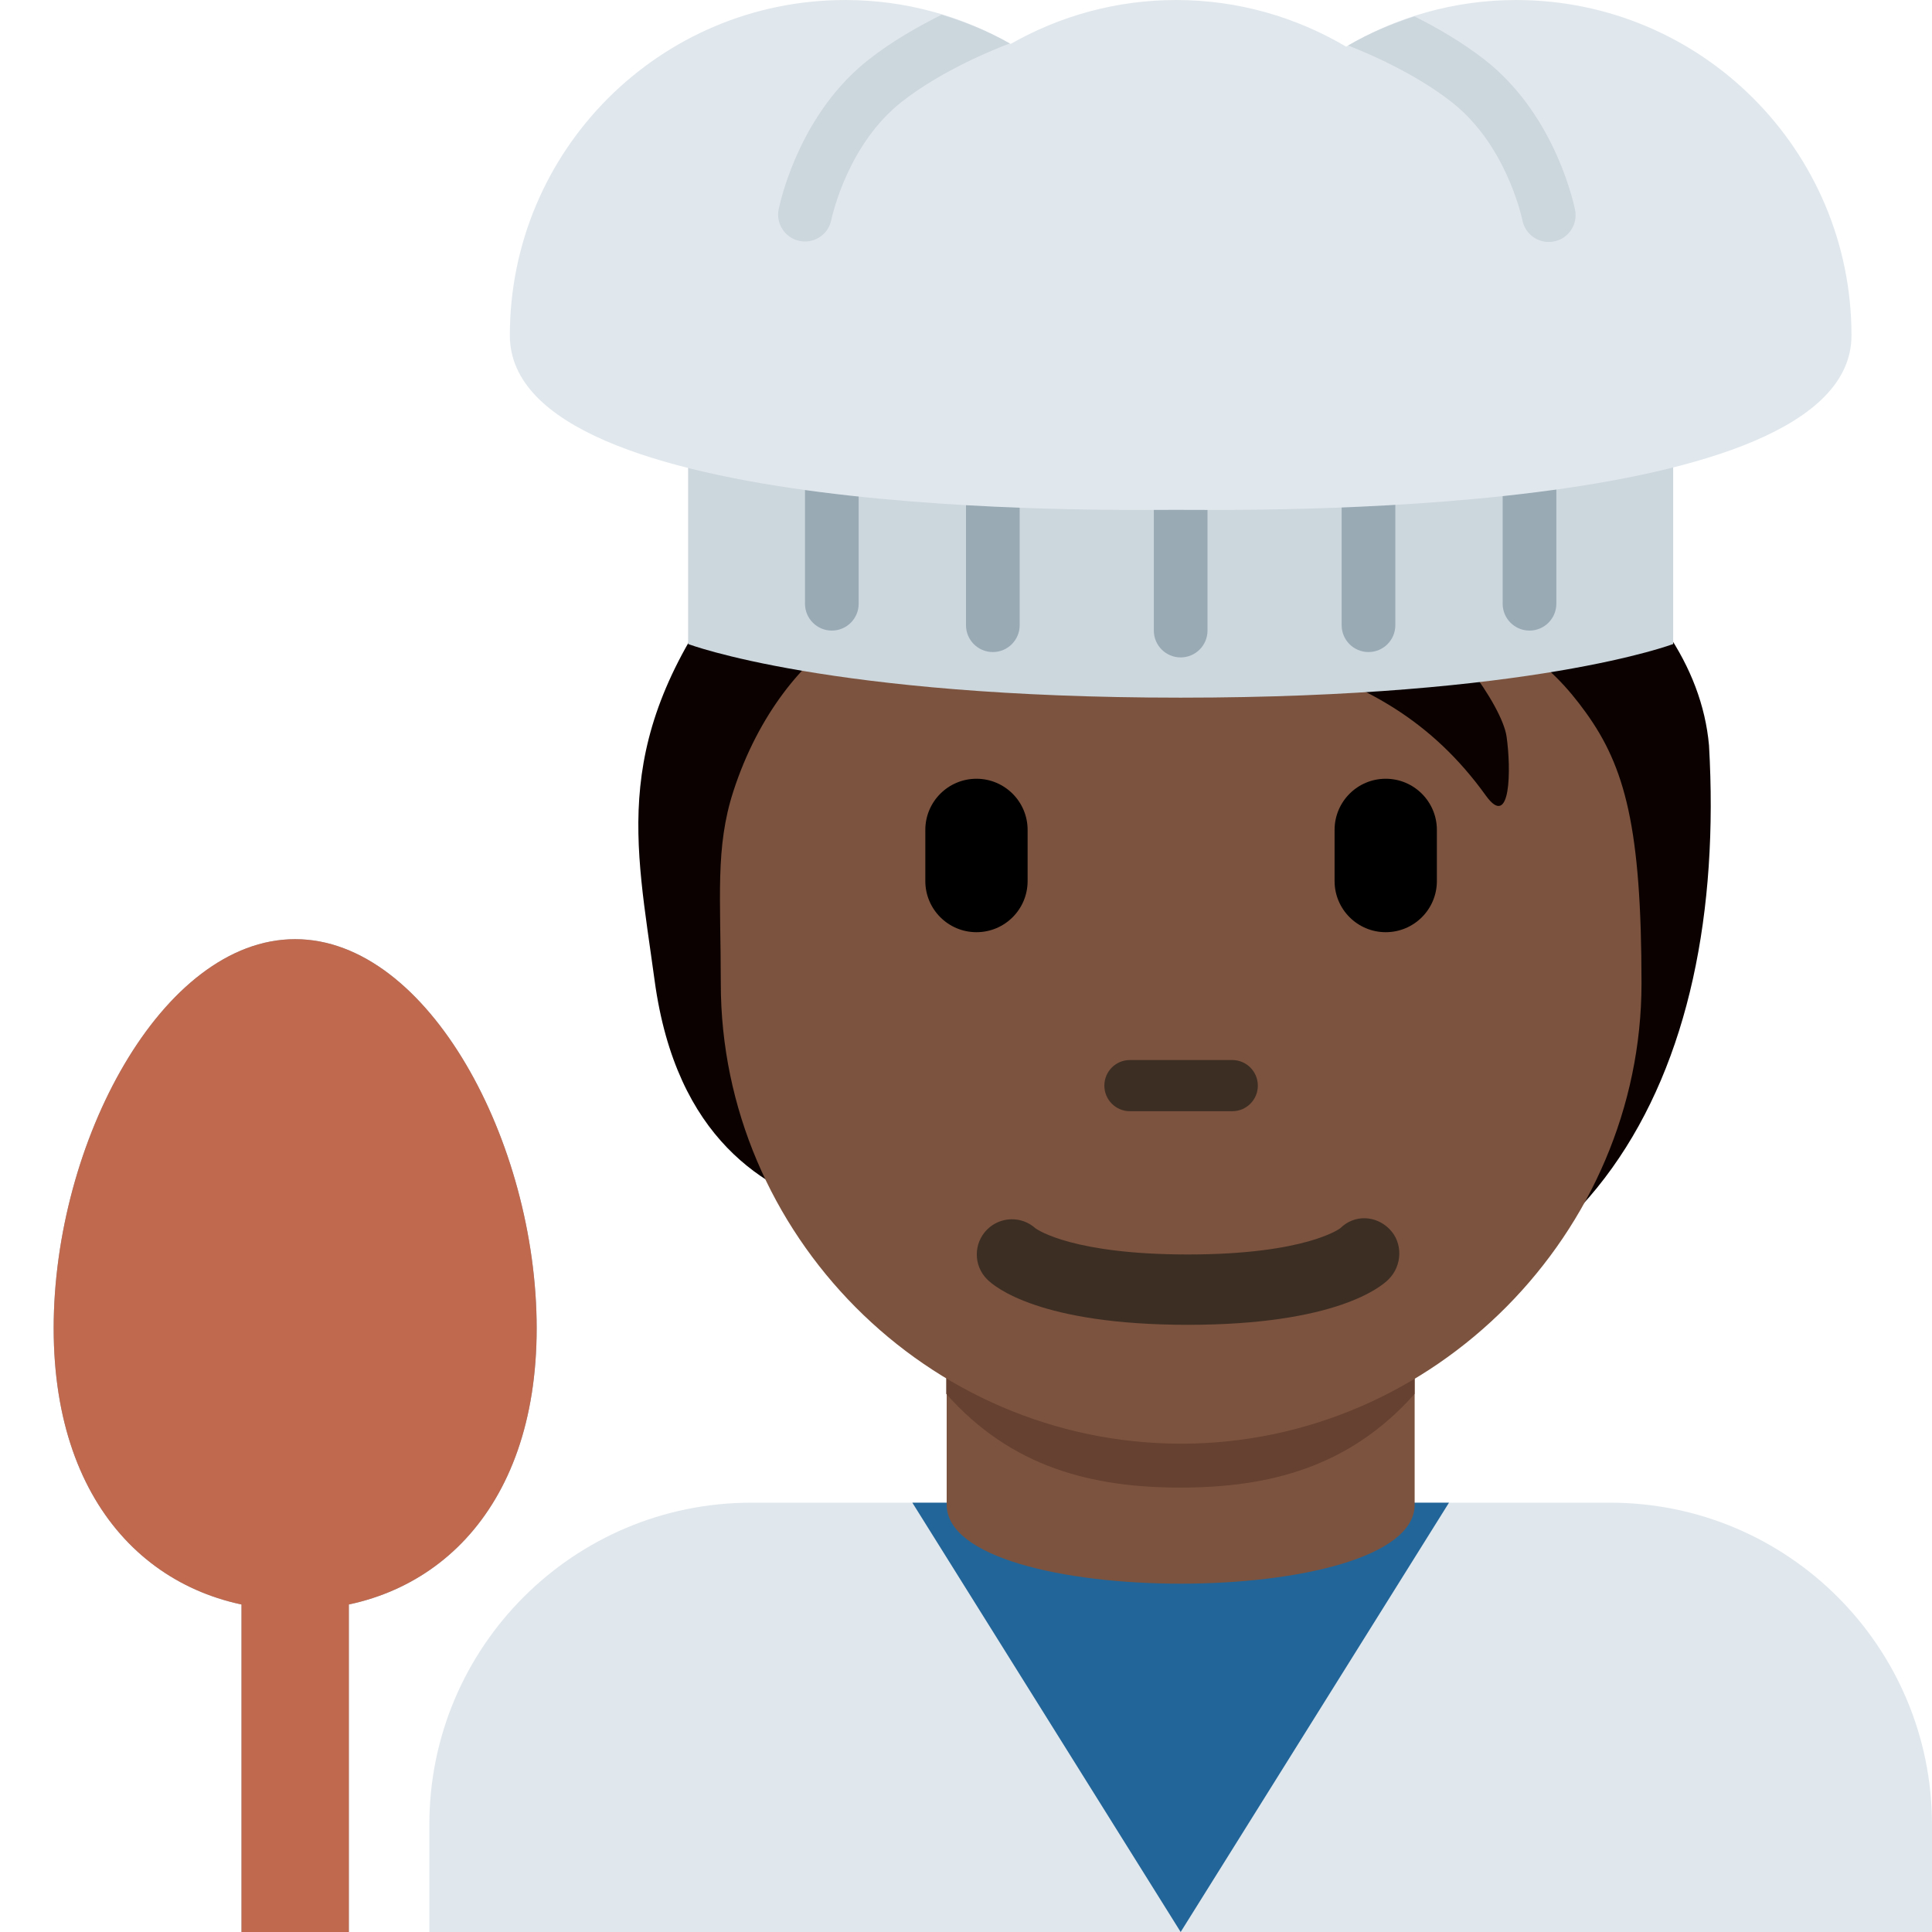
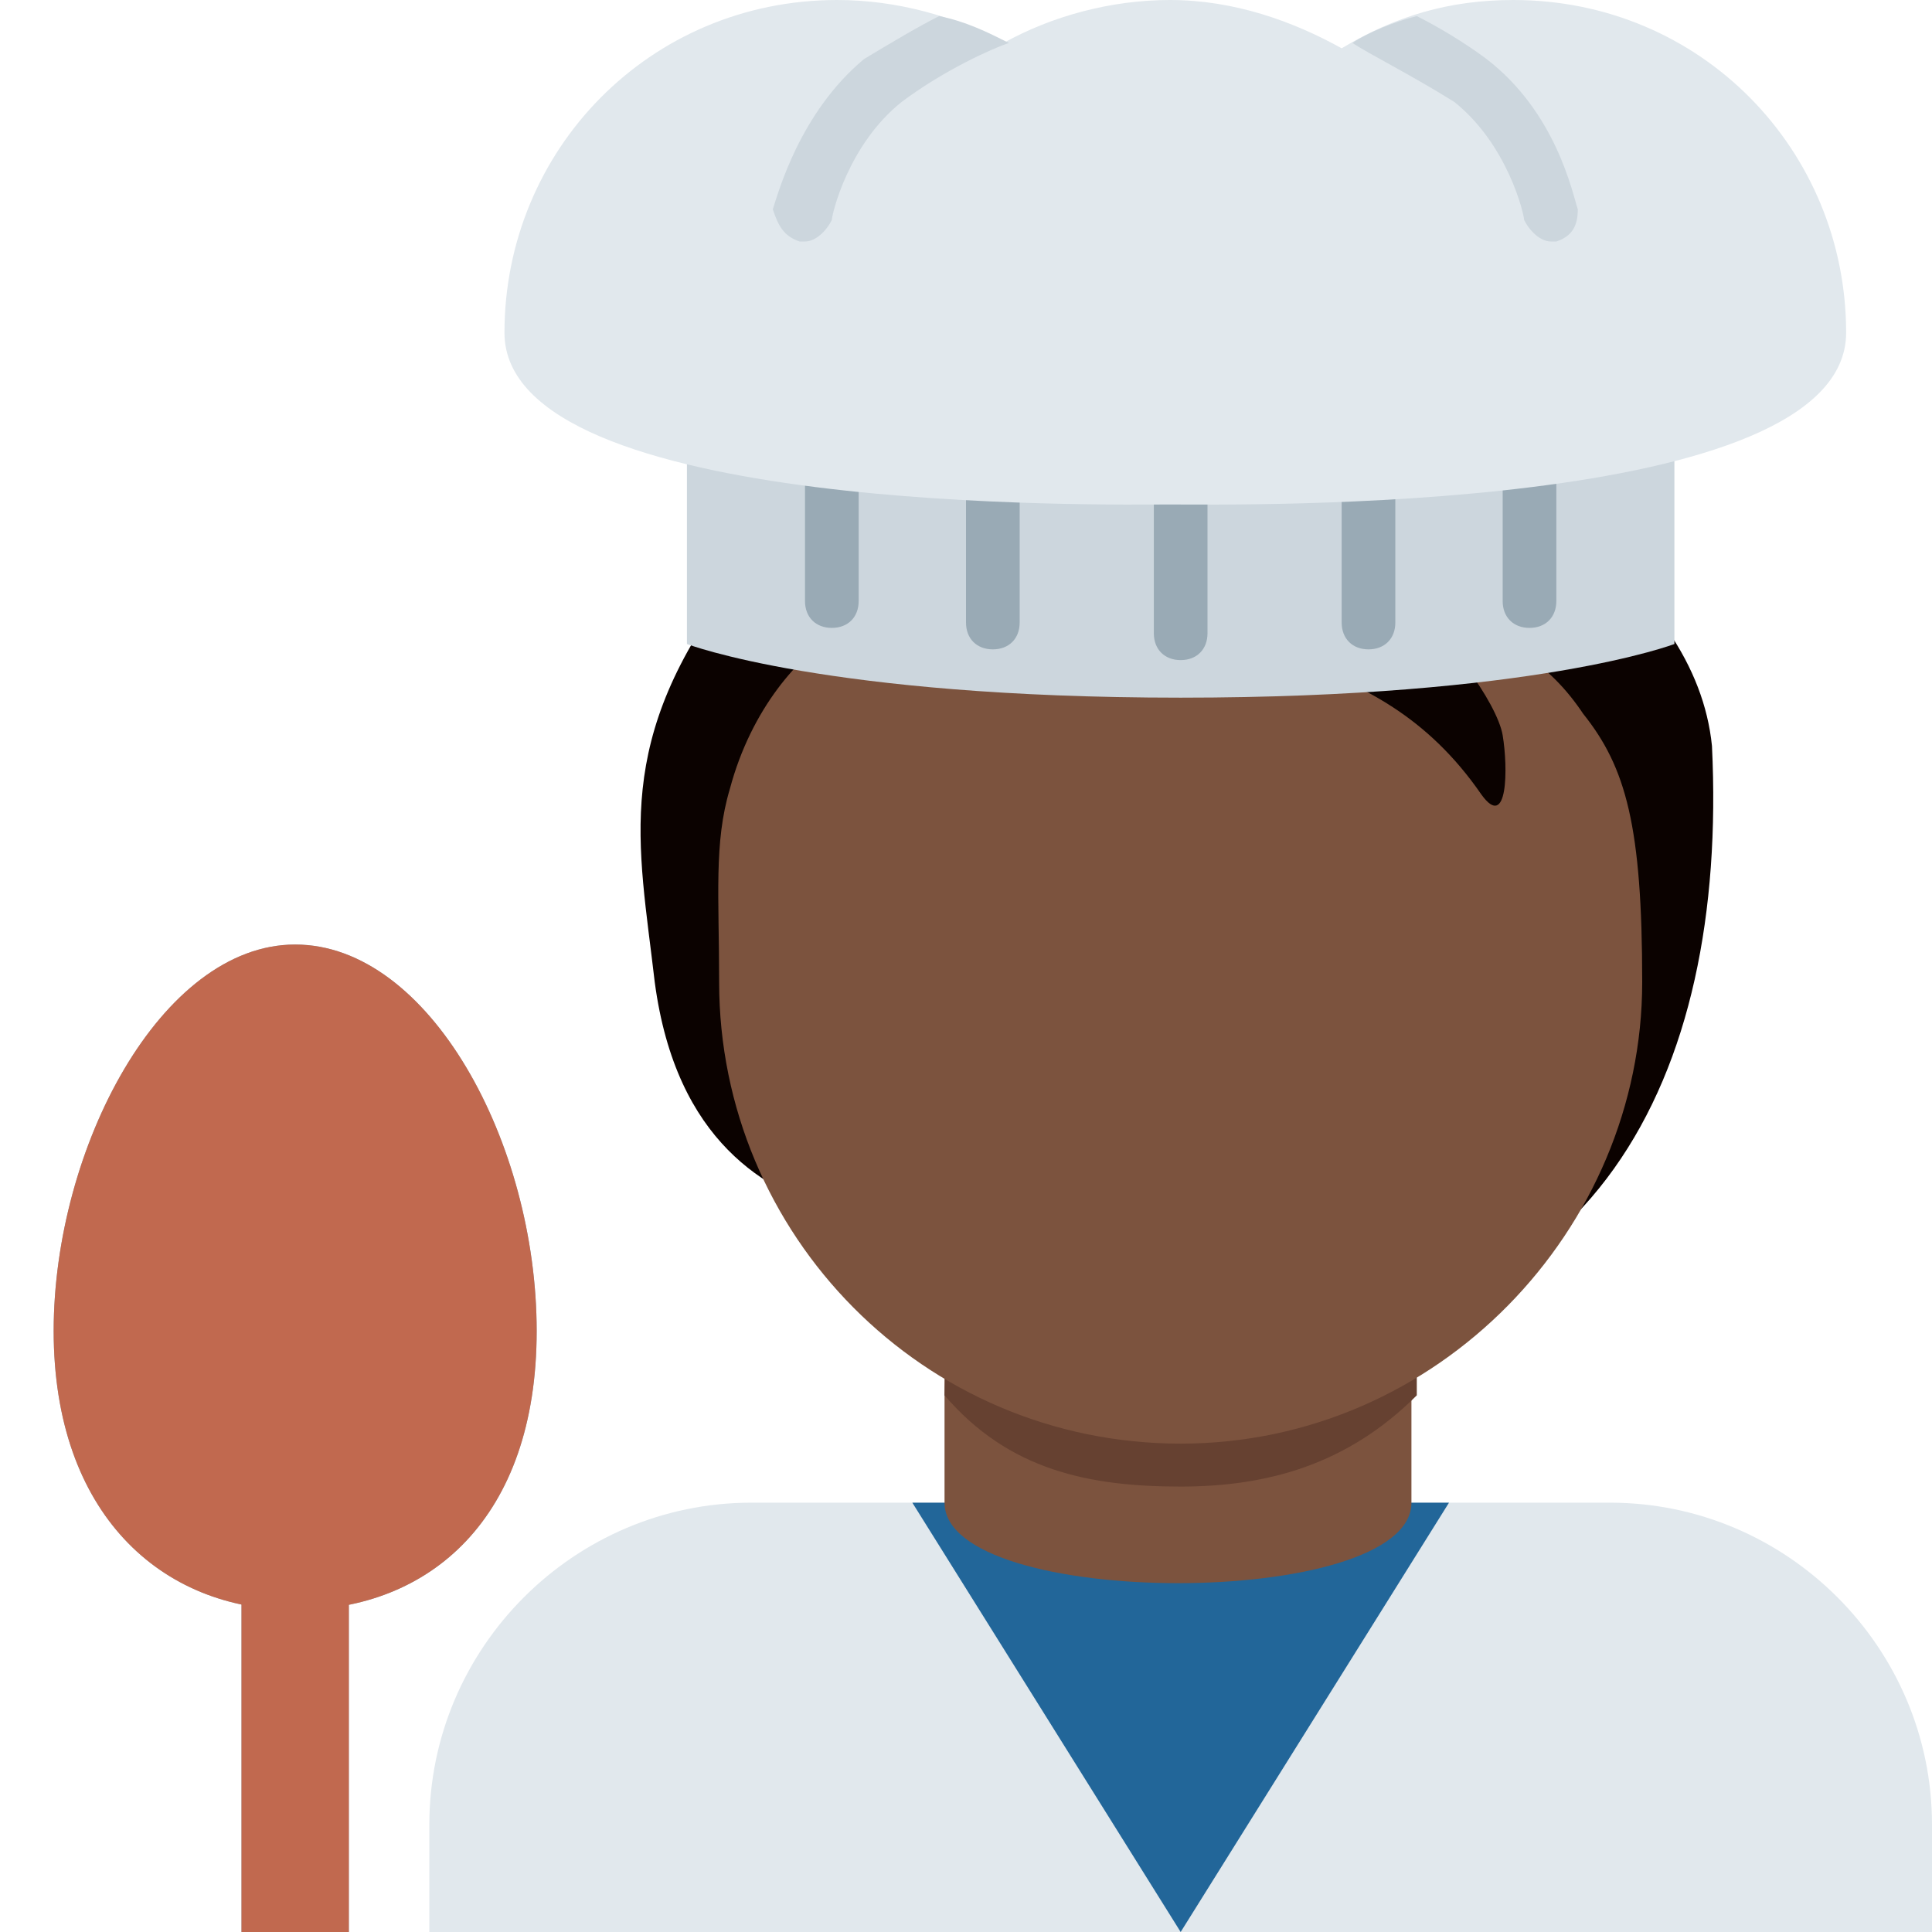
- <svg xmlns="http://www.w3.org/2000/svg" viewBox="0 0 36 36">
-   <path fill="#E1E8ED" d="M36 36v-2c0-3.314-2.686-6-6-6H14c-3.313 0-6 2.686-6 6v2h28z" />
-   <path fill="#269" d="M22 36l5-8H17z" />
-   <path fill="#7C533E" d="M17.64 28.038c0 1.962 8.72 1.962 8.72 0v-3.749h-8.72v3.749z" />
-   <path fill="#664131" d="M17.632 25.973c1.216 1.374 2.724 1.746 4.364 1.746 1.639 0 3.146-.373 4.363-1.746v-3.491h-8.728v3.491z" />
-   <path fill="#0B0200" d="M23.157 6.984c-1.925-.623 1.444-3.7.312-2.228-2.944.057-7.652 3.158-9.802 5.97-2.317 3.03-1.824 4.933-1.469 7.546.403 2.96 2.067 3.907 3.397 4.303 1.914 2.529 3.949 2.421 7.366 2.421 6.672 0 9.24-4.913 8.884-11.106-.267-2.981-3.848-5.34-8.688-6.906z" />
-   <path fill="#7C533E" d="M29.547 13.273c-.646-.894-1.472-1.614-3.284-1.868.68.311 1.725 1.727 1.81 2.321.085.595.082 1.75-.386 1.099-2.049-2.851-4.878-2.401-7.204-3.856-1.624-1.016-2.119-2.141-2.119-2.141s-.198 1.5-2.661 3.029c-.714.443-1.566 1.43-2.038 2.888-.34 1.048-.234 1.982-.234 3.578 0 4.66 3.841 8.578 8.578 8.578s8.578-3.953 8.578-8.578c-.001-2.898-.304-4.031-1.04-5.05z" />
-   <path fill="#3D2E24" d="M22.961 20.706h-1.906c-.263 0-.477-.213-.477-.477s.213-.477.477-.477h1.906c.263 0 .477.213.477.477s-.213.477-.477.477z" />
-   <path d="M18.195 17.37c-.526 0-.953-.427-.953-.953v-.953c0-.526.427-.953.953-.953s.953.427.953.953v.953c0 .527-.426.953-.953.953zm7.626 0c-.526 0-.953-.427-.953-.953v-.953c0-.526.427-.953.953-.953s.953.427.953.953v.953c0 .527-.427.953-.953.953z" />
-   <path fill="#3D2E24" d="M22.134 24.686c-2.754 0-3.6-.705-3.741-.848-.256-.256-.256-.671 0-.927.248-.248.646-.255.902-.023.052.037.721.487 2.839.487 2.2 0 2.836-.485 2.842-.49.256-.255.657-.243.913.015.256.256.242.683-.014.938-.142.143-.987.848-3.741.848" />
-   <path fill="#CCD6DD" d="M31.178 12S28.556 13 22 13s-9.178-1-9.178-1V6h18.355v6z" />
-   <path fill="#99AAB5" d="M16 11.25c0 .276-.224.5-.5.5s-.5-.224-.5-.5v-3c0-.276.224-.5.5-.5s.5.224.5.5v3zm13 0c0 .276-.224.5-.5.5s-.5-.224-.5-.5v-3c0-.276.224-.5.5-.5s.5.224.5.5v3zm-10 .4c0 .276-.224.5-.5.5s-.5-.224-.5-.5v-3c0-.276.224-.5.5-.5s.5.224.5.5v3zm3.5.1c0 .276-.224.5-.5.5s-.5-.224-.5-.5v-3c0-.276.224-.5.5-.5s.5.224.5.5v3zm3.5-.1c0 .276-.224.5-.5.5s-.5-.224-.5-.5v-3c0-.276.224-.5.5-.5s.5.224.5.5v3z" />
-   <path fill="#E1E8ED" d="M28.25 0c-1.157 0-2.237.32-3.167.869C24.153.32 23.073 0 21.916 0c-1.122 0-2.173.3-3.083.818C17.923.3 16.872 0 15.75 0 12.298 0 9.5 2.798 9.5 6.25S20.794 9.5 21.916 9.5c1.157 0 12.584.202 12.584-3.25S31.701 0 28.25 0z" />
-   <path fill="#99AAB5" d="M10 24.75C10 28.202 7.985 30 5.5 30S1 28.202 1 24.75s2.015-7.25 4.5-7.25 4.5 3.798 4.5 7.25z" />
-   <path fill="#99AAB5" d="M4.5 28h2v8h-2z" />
-   <path fill="#C1694F" d="M10 24.75C10 28.202 7.985 30 5.5 30S1 28.202 1 24.75s2.015-7.25 4.5-7.25 4.5 3.798 4.5 7.25z" />
-   <path fill="#C1694F" d="M4.5 28h2v8h-2z" />
-   <path fill="#CCD6DD" d="M14.894 4.489c.036.008.071.011.106.011.231 0 .438-.16.488-.394.031-.145.334-1.441 1.319-2.212.76-.595 1.749-.987 2.007-1.084-.396-.225-.824-.4-1.268-.535-.423.21-.914.486-1.355.832-1.236.967-1.617 2.492-1.681 2.788-.057.27.115.536.384.594zm12.157-2.586c.986.772 1.289 2.066 1.319 2.211.051.235.258.395.489.395.034 0 .069-.003.105-.011.27-.058.441-.324.384-.594-.064-.296-.443-1.82-1.681-2.789-.426-.333-.896-.602-1.309-.809-.434.139-.851.317-1.237.542.337.132 1.227.504 1.93 1.055z" />
+ <svg xmlns="http://www.w3.org/2000/svg" version="1.1" id="Layer_1" x="0px" y="0px" viewBox="0 0 36 36" style="enable-background:new 0 0 36 36;" xml:space="preserve">
+   <style type="text/css">
+ 	.st0{fill:#E1E8ED;}
+ 	.st1{fill:#226699;}
+ 	.st2{fill:#7C533E;}
+ 	.st3{fill:#664131;}
+ 	.st4{fill:#0B0200;}
+ 	.st5{fill:#CCD6DD;}
+ 	.st6{fill:#99AAB5;}
+ 	.st7{fill:#C1694F;}
+ </style>
+   <path class="st0" d="M36,36v-2c0-3.3-2.7-6-6-6H14c-3.3,0-6,2.7-6,6v2H36z" />
+   <path class="st1" d="M22,36l5-8H17L22,36z" />
+   <path class="st2" d="M17.6,28c0,2,8.7,2,8.7,0v-3.7h-8.7V28z" />
+   <path class="st3" d="M17.6,26c1.2,1.4,2.7,1.7,4.4,1.7c1.6,0,3.1-0.4,4.4-1.7v-3.5h-8.7L17.6,26L17.6,26z" />
+   <path class="st4" d="M23.2,7c-1.9-0.6,1.4-3.7,0.3-2.2c-2.9,0.1-7.7,3.2-9.8,6c-2.3,3-1.8,4.9-1.5,7.5c0.4,3,2.1,3.9,3.4,4.3  c1.9,2.5,3.9,2.4,7.4,2.4c6.7,0,9.2-4.9,8.9-11.1C31.6,10.9,28,8.5,23.2,7z" />
+   <path class="st2" d="M29.5,13.3c-0.6-0.9-1.5-1.6-3.3-1.9c0.7,0.3,1.7,1.7,1.8,2.3c0.1,0.6,0.1,1.8-0.4,1.1c-2-2.9-4.9-2.4-7.2-3.9  c-1.6-1-2.1-2.1-2.1-2.1s-0.2,1.5-2.7,3c-0.7,0.4-1.6,1.4-2,2.9c-0.3,1-0.2,2-0.2,3.6c0,4.7,3.8,8.6,8.6,8.6s8.6-4,8.6-8.6  C30.6,15.4,30.3,14.3,29.5,13.3z" />
+   <path class="st5" d="M31.2,12c0,0-2.6,1-9.2,1s-9.2-1-9.2-1V6h18.4L31.2,12L31.2,12z" />
+   <path class="st6" d="M16,11.2c0,0.3-0.2,0.5-0.5,0.5S15,11.5,15,11.2v-3c0-0.3,0.2-0.5,0.5-0.5S16,8,16,8.2V11.2z M29,11.2  c0,0.3-0.2,0.5-0.5,0.5S28,11.5,28,11.2v-3c0-0.3,0.2-0.5,0.5-0.5S29,8,29,8.2V11.2z M19,11.6c0,0.3-0.2,0.5-0.5,0.5  S18,11.9,18,11.6v-3c0-0.3,0.2-0.5,0.5-0.5S19,8.4,19,8.6V11.6z M22.5,11.8c0,0.3-0.2,0.5-0.5,0.5s-0.5-0.2-0.5-0.5v-3  c0-0.3,0.2-0.5,0.5-0.5s0.5,0.2,0.5,0.5V11.8z M26,11.6c0,0.3-0.2,0.5-0.5,0.5S25,11.9,25,11.6v-3c0-0.3,0.2-0.5,0.5-0.5  S26,8.4,26,8.6V11.6z" />
+   <path class="st0" d="M28.2,0c-1.2,0-2.2,0.3-3.2,0.9c-0.9-0.5-2-0.9-3.2-0.9c-1.1,0-2.2,0.3-3.1,0.8c-0.9-0.5-2-0.8-3.1-0.8  c-3.5,0-6.2,2.8-6.2,6.2s11.3,3.2,12.4,3.2c1.2,0,12.6,0.2,12.6-3.2S31.7,0,28.2,0z" />
+   <path class="st6" d="M10,24.8c0,3.5-2,5.2-4.5,5.2S1,28.2,1,24.8s2-7.2,4.5-7.2S10,21.3,10,24.8z" />
+   <path class="st6" d="M4.5,28h2v8h-2V28z" />
+   <path class="st7" d="M10,24.8c0,3.5-2,5.2-4.5,5.2S1,28.2,1,24.8s2-7.2,4.5-7.2S10,21.3,10,24.8z" />
+   <path class="st7" d="M4.5,28h2v8h-2V28z" />
+   <path class="st5" d="M14.9,4.5c0,0,0.1,0,0.1,0c0.2,0,0.4-0.2,0.5-0.4c0-0.1,0.3-1.4,1.3-2.2c0.8-0.6,1.7-1,2-1.1  c-0.4-0.2-0.8-0.4-1.3-0.5c-0.4,0.2-0.9,0.5-1.4,0.8c-1.2,1-1.6,2.5-1.7,2.8C14.5,4.2,14.6,4.4,14.9,4.5z M27.1,1.9  c1,0.8,1.3,2.1,1.3,2.2c0.1,0.2,0.3,0.4,0.5,0.4c0,0,0.1,0,0.1,0c0.3-0.1,0.4-0.3,0.4-0.6c-0.1-0.3-0.4-1.8-1.7-2.8  c-0.4-0.3-0.9-0.6-1.3-0.8c-0.4,0.1-0.9,0.3-1.2,0.5C25.5,1,26.3,1.4,27.1,1.9z" />
</svg>
